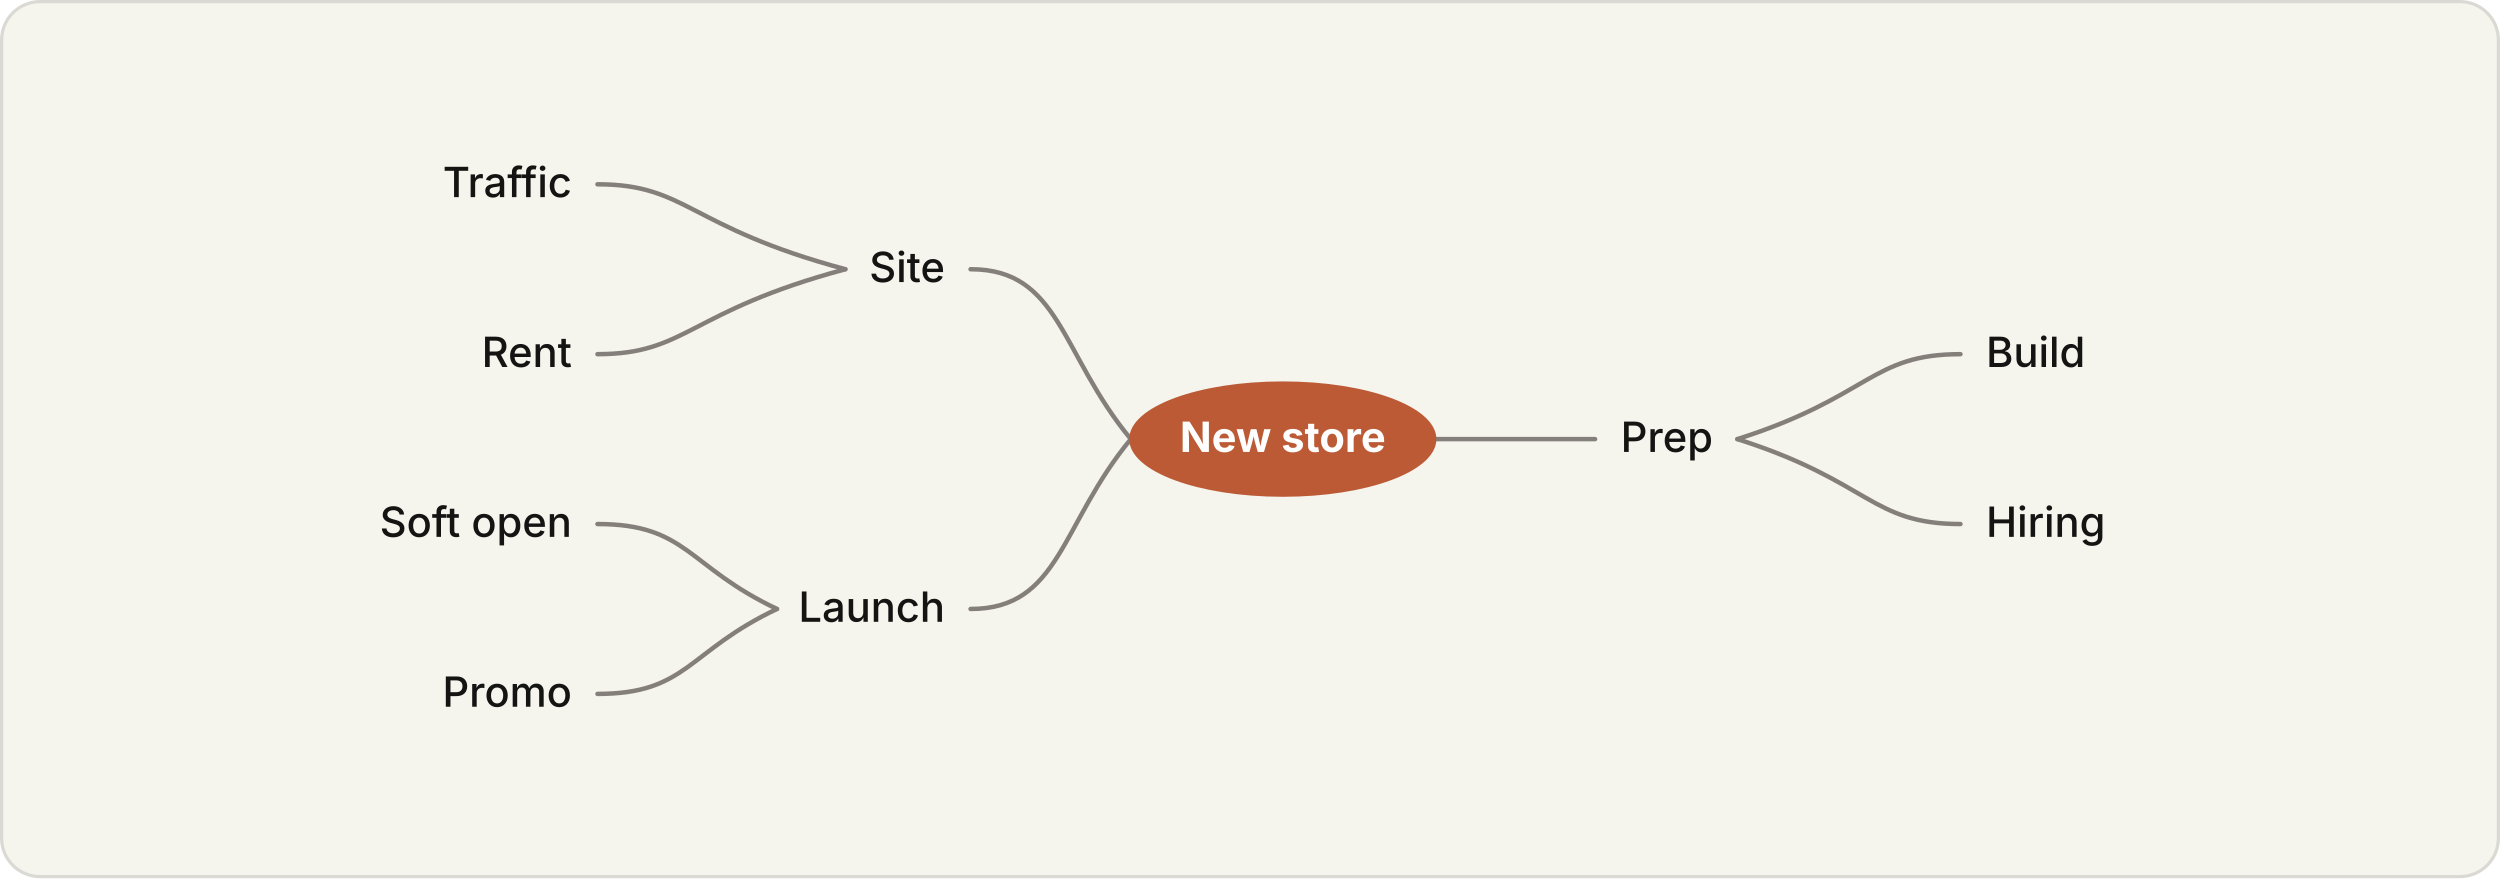
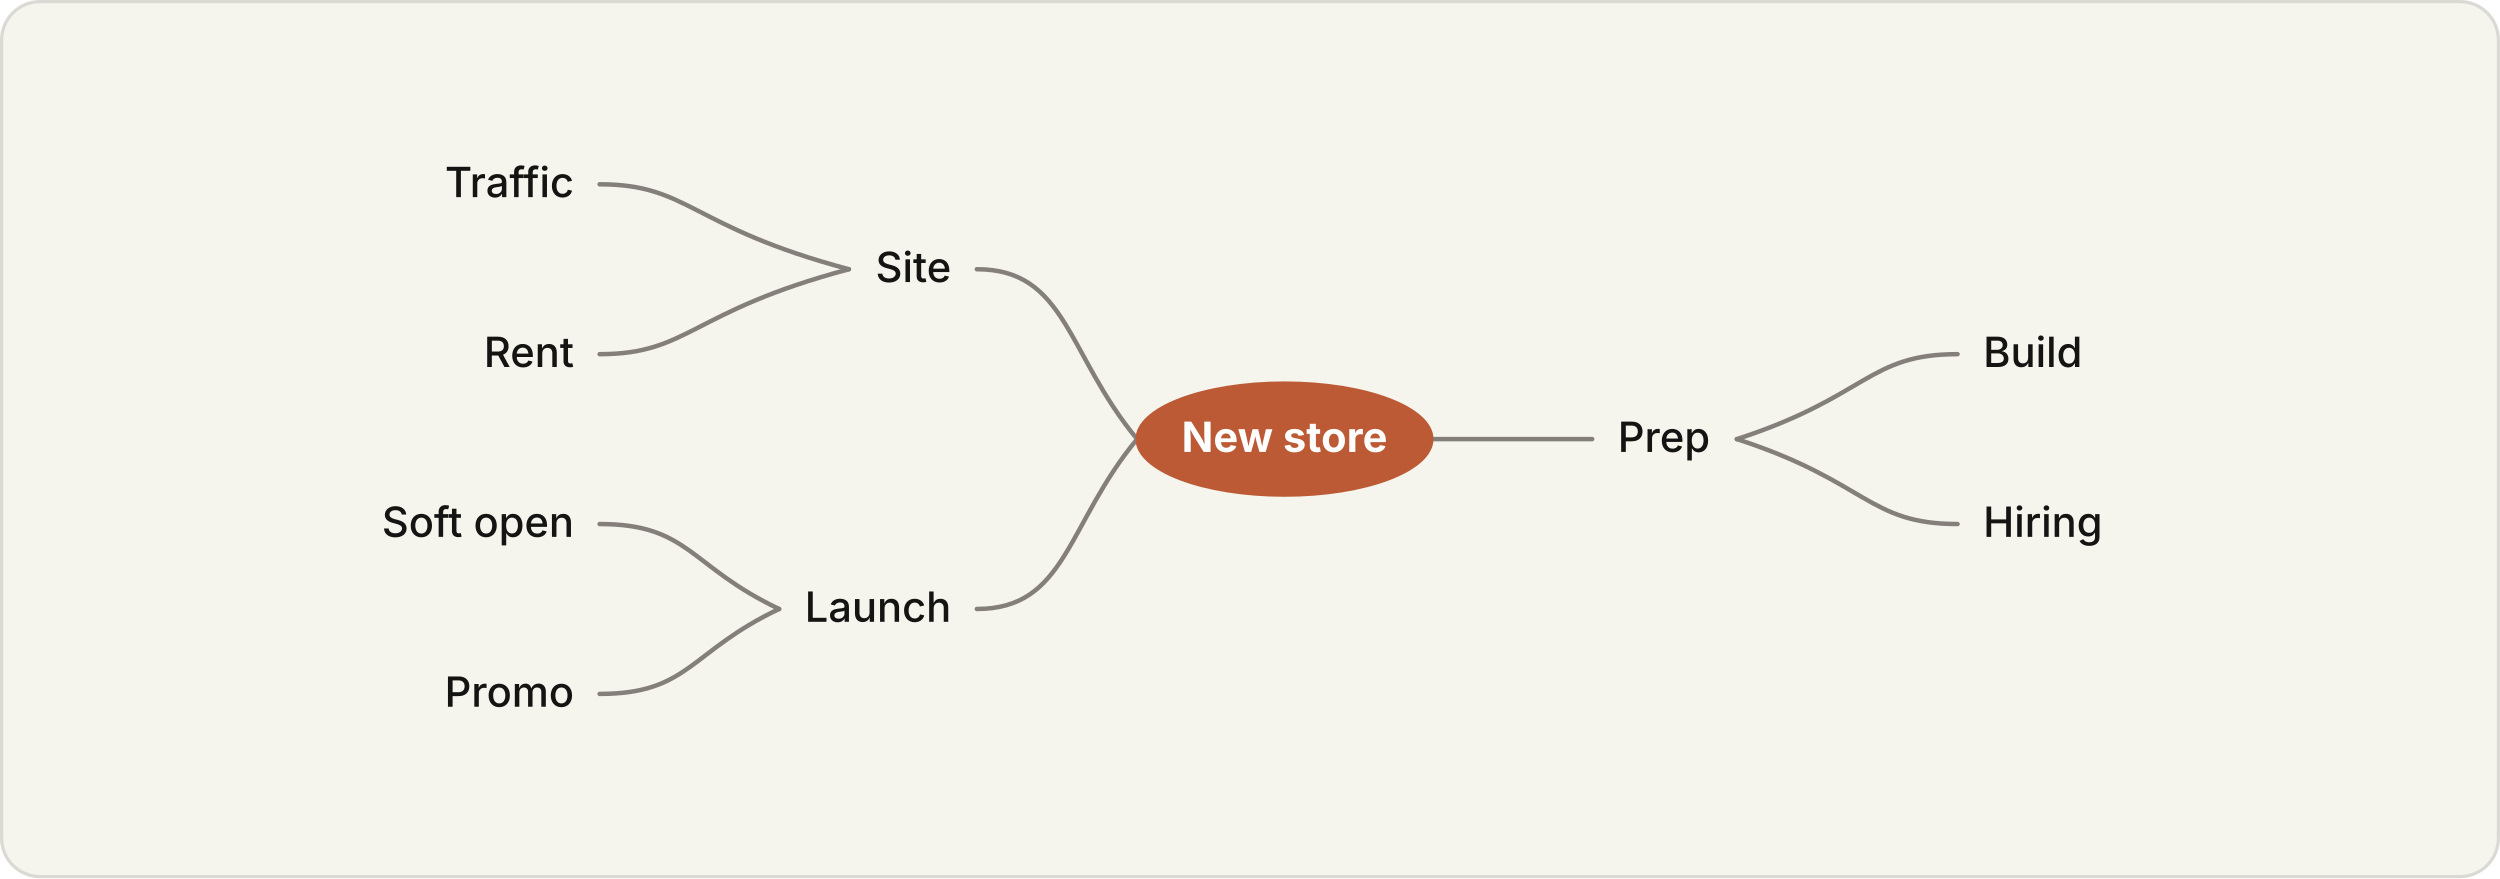
<svg xmlns="http://www.w3.org/2000/svg" width="780" height="274" viewBox="0 0 780 274" font-family="system-ui, -apple-system, BlinkMacSystemFont, &quot;Segoe UI&quot;, &quot;Noto Sans SC&quot;, &quot;Microsoft YaHei&quot;, sans-serif" role="img" lang="en">
  <rect x="0.5" y="0.5" width="779" height="273" rx="12" fill="#f5f4ed" stroke="#dad9d4" />
  <g transform="translate(11 16)">
-     <svg width="758" height="242" viewBox="0 0 758 242" data-kchart-anchor-x="389.237548828125" data-kchart-anchor-y="121" font-family="system-ui, -apple-system, BlinkMacSystemFont, &quot;Segoe UI&quot;, &quot;Noto Sans SC&quot;, &quot;Microsoft YaHei&quot;, sans-serif" role="img" aria-labelledby="g-diagram-mindmap-title">
-       <g transform="translate(68.5 0)">
-         <path d="M273.32 121 C251.32 94.5 251.32 68 223.32 68" fill="none" stroke="#847f7a" stroke-width="1.4" stroke-linecap="round" stroke-linejoin="round" data-kc-kind="edge" data-kc-from="n0" data-kc-to="n1" />
-         <path d="M184.247 68 C134.918 54.75 134.918 41.5 106.918 41.5" fill="none" stroke="#847f7a" stroke-width="1.4" stroke-linecap="round" stroke-linejoin="round" data-kc-kind="edge" data-kc-from="n1" data-kc-to="n2" />
-         <path d="M184.247 68 C134.918 81.25 134.918 94.5 106.918 94.5" fill="none" stroke="#847f7a" stroke-width="1.4" stroke-linecap="round" stroke-linejoin="round" data-kc-kind="edge" data-kc-from="n1" data-kc-to="n3" />
-         <path d="M368.155 121 L418.155 121" fill="none" stroke="#847f7a" stroke-width="1.4" stroke-linecap="round" stroke-linejoin="round" data-kc-kind="edge" data-kc-from="n0" data-kc-to="n4" />
-         <path d="M462.567 121 C504.155 107.75 504.155 94.5 532.155 94.5" fill="none" stroke="#847f7a" stroke-width="1.4" stroke-linecap="round" stroke-linejoin="round" data-kc-kind="edge" data-kc-from="n4" data-kc-to="n5" />
-         <path d="M462.567 121 C504.155 134.25 504.155 147.5 532.155 147.5" fill="none" stroke="#847f7a" stroke-width="1.4" stroke-linecap="round" stroke-linejoin="round" data-kc-kind="edge" data-kc-from="n4" data-kc-to="n6" />
-         <path d="M273.32 121 C251.32 147.5 251.32 174 223.32 174" fill="none" stroke="#847f7a" stroke-width="1.4" stroke-linecap="round" stroke-linejoin="round" data-kc-kind="edge" data-kc-from="n0" data-kc-to="n7" />
-         <path d="M162.918 174 C134.918 160.75 134.918 147.5 106.918 147.5" fill="none" stroke="#847f7a" stroke-width="1.4" stroke-linecap="round" stroke-linejoin="round" data-kc-kind="edge" data-kc-from="n7" data-kc-to="n8" />
-         <path d="M162.918 174 C134.918 187.25 134.918 200.5 106.918 200.5" fill="none" stroke="#847f7a" stroke-width="1.4" stroke-linecap="round" stroke-linejoin="round" data-kc-kind="edge" data-kc-from="n7" data-kc-to="n9" />
-         <ellipse cx="320.738" cy="121" rx="47.417" ry="17.5" fill="#bb5a35" stroke="#bb5a35" stroke-width="1" data-kc-kind="node" data-kc-id="n0" />
-         <text x="320.738" y="125" text-anchor="middle" font-size="13" font-weight="650" fill="#fefefe" data-kc-kind="mindmap" data-kc-node="n0" data-kc-related="[&quot;n0&quot;,&quot;n1&quot;,&quot;n2&quot;,&quot;n3&quot;,&quot;n4&quot;,&quot;n5&quot;,&quot;n6&quot;,&quot;n7&quot;,&quot;n8&quot;,&quot;n9&quot;]" data-kc-role="label">New store</text>
-         <text x="215.32" y="72" text-anchor="end" font-size="13" font-weight="500" fill="#141413" data-kc-kind="mindmap" data-kc-node="n1" data-kc-related="[&quot;n1&quot;,&quot;n2&quot;,&quot;n3&quot;]" data-kc-role="label">Site</text>
-         <text x="98.918" y="45.5" text-anchor="end" font-size="13" font-weight="500" fill="#141413" data-kc-kind="mindmap" data-kc-node="n2" data-kc-related="[&quot;n2&quot;]" data-kc-role="label">Traffic</text>
-         <text x="98.918" y="98.5" text-anchor="end" font-size="13" font-weight="500" fill="#141413" data-kc-kind="mindmap" data-kc-node="n3" data-kc-related="[&quot;n3&quot;]" data-kc-role="label">Rent</text>
-         <text x="426.155" y="125" text-anchor="start" font-size="13" font-weight="500" fill="#141413" data-kc-kind="mindmap" data-kc-node="n4" data-kc-related="[&quot;n4&quot;,&quot;n5&quot;,&quot;n6&quot;]" data-kc-role="label">Prep</text>
-         <text x="540.155" y="98.5" text-anchor="start" font-size="13" font-weight="500" fill="#141413" data-kc-kind="mindmap" data-kc-node="n5" data-kc-related="[&quot;n5&quot;]" data-kc-role="label">Build</text>
-         <text x="540.155" y="151.5" text-anchor="start" font-size="13" font-weight="500" fill="#141413" data-kc-kind="mindmap" data-kc-node="n6" data-kc-related="[&quot;n6&quot;]" data-kc-role="label">Hiring</text>
-         <text x="215.32" y="178" text-anchor="end" font-size="13" font-weight="500" fill="#141413" data-kc-kind="mindmap" data-kc-node="n7" data-kc-related="[&quot;n7&quot;,&quot;n8&quot;,&quot;n9&quot;]" data-kc-role="label">Launch</text>
-         <text x="98.918" y="151.5" text-anchor="end" font-size="13" font-weight="500" fill="#141413" data-kc-kind="mindmap" data-kc-node="n8" data-kc-related="[&quot;n8&quot;]" data-kc-role="label">Soft open</text>
-         <text x="98.918" y="204.5" text-anchor="end" font-size="13" font-weight="500" fill="#141413" data-kc-kind="mindmap" data-kc-node="n9" data-kc-related="[&quot;n9&quot;]" data-kc-role="label">Promo</text>
+     <svg width="758" height="242" viewBox="0 0 758 242" data-kchart-anchor-x="389.76766204833984" data-kchart-anchor-y="121" font-family="system-ui, -apple-system, BlinkMacSystemFont, &quot;Segoe UI&quot;, &quot;Noto Sans SC&quot;, &quot;Microsoft YaHei&quot;, sans-serif" role="img" aria-labelledby="g-diagram-mindmap-title">
+       <g transform="translate(70 0)">
+         <path d="M273.781 121 C251.781 94.5 251.781 68 223.781 68" fill="none" stroke="#847f7a" stroke-width="1.4" stroke-linecap="round" stroke-linejoin="round" data-kc-kind="edge" data-kc-from="n0" data-kc-to="n1" />
+         <path d="M183.848 68 C134.086 54.75 134.086 41.5 106.086 41.5" fill="none" stroke="#847f7a" stroke-width="1.4" stroke-linecap="round" stroke-linejoin="round" data-kc-kind="edge" data-kc-from="n1" data-kc-to="n2" />
+         <path d="M183.848 68 C134.086 81.25 134.086 94.5 106.086 94.5" fill="none" stroke="#847f7a" stroke-width="1.4" stroke-linecap="round" stroke-linejoin="round" data-kc-kind="edge" data-kc-from="n1" data-kc-to="n3" />
+         <path d="M365.754 121 L415.754 121" fill="none" stroke="#847f7a" stroke-width="1.4" stroke-linecap="round" stroke-linejoin="round" data-kc-kind="edge" data-kc-from="n0" data-kc-to="n4" />
+         <path d="M460.9 121 C501.754 107.75 501.754 94.5 529.754 94.5" fill="none" stroke="#847f7a" stroke-width="1.4" stroke-linecap="round" stroke-linejoin="round" data-kc-kind="edge" data-kc-from="n4" data-kc-to="n5" />
+         <path d="M460.9 121 C501.754 134.25 501.754 147.5 529.754 147.5" fill="none" stroke="#847f7a" stroke-width="1.4" stroke-linecap="round" stroke-linejoin="round" data-kc-kind="edge" data-kc-from="n4" data-kc-to="n6" />
+         <path d="M273.781 121 C251.781 147.5 251.781 174 223.781 174" fill="none" stroke="#847f7a" stroke-width="1.4" stroke-linecap="round" stroke-linejoin="round" data-kc-kind="edge" data-kc-from="n0" data-kc-to="n7" />
+         <path d="M162.086 174 C134.086 160.75 134.086 147.5 106.086 147.5" fill="none" stroke="#847f7a" stroke-width="1.4" stroke-linecap="round" stroke-linejoin="round" data-kc-kind="edge" data-kc-from="n7" data-kc-to="n8" />
+         <path d="M162.086 174 C134.086 187.25 134.086 200.5 106.086 200.5" fill="none" stroke="#847f7a" stroke-width="1.4" stroke-linecap="round" stroke-linejoin="round" data-kc-kind="edge" data-kc-from="n7" data-kc-to="n9" />
+         <ellipse cx="319.768" cy="121" rx="45.987" ry="17.5" fill="#bb5a35" stroke="#bb5a35" stroke-width="1" data-kc-kind="node" data-kc-id="n0" />
+         <text x="319.768" y="125" text-anchor="middle" font-size="13" font-weight="650" fill="#fefefe" data-kc-kind="mindmap" data-kc-node="n0" data-kc-related="[&quot;n0&quot;,&quot;n1&quot;,&quot;n2&quot;,&quot;n3&quot;,&quot;n4&quot;,&quot;n5&quot;,&quot;n6&quot;,&quot;n7&quot;,&quot;n8&quot;,&quot;n9&quot;]" data-kc-role="label">New store</text>
+         <text x="215.781" y="72" text-anchor="end" font-size="13" font-weight="500" fill="#141413" data-kc-kind="mindmap" data-kc-node="n1" data-kc-related="[&quot;n1&quot;,&quot;n2&quot;,&quot;n3&quot;]" data-kc-role="label">Site</text>
+         <text x="98.086" y="45.5" text-anchor="end" font-size="13" font-weight="500" fill="#141413" data-kc-kind="mindmap" data-kc-node="n2" data-kc-related="[&quot;n2&quot;]" data-kc-role="label">Traffic</text>
+         <text x="98.086" y="98.5" text-anchor="end" font-size="13" font-weight="500" fill="#141413" data-kc-kind="mindmap" data-kc-node="n3" data-kc-related="[&quot;n3&quot;]" data-kc-role="label">Rent</text>
+         <text x="423.754" y="125" text-anchor="start" font-size="13" font-weight="500" fill="#141413" data-kc-kind="mindmap" data-kc-node="n4" data-kc-related="[&quot;n4&quot;,&quot;n5&quot;,&quot;n6&quot;]" data-kc-role="label">Prep</text>
+         <text x="537.754" y="98.5" text-anchor="start" font-size="13" font-weight="500" fill="#141413" data-kc-kind="mindmap" data-kc-node="n5" data-kc-related="[&quot;n5&quot;]" data-kc-role="label">Build</text>
+         <text x="537.754" y="151.5" text-anchor="start" font-size="13" font-weight="500" fill="#141413" data-kc-kind="mindmap" data-kc-node="n6" data-kc-related="[&quot;n6&quot;]" data-kc-role="label">Hiring</text>
+         <text x="215.781" y="178" text-anchor="end" font-size="13" font-weight="500" fill="#141413" data-kc-kind="mindmap" data-kc-node="n7" data-kc-related="[&quot;n7&quot;,&quot;n8&quot;,&quot;n9&quot;]" data-kc-role="label">Launch</text>
+         <text x="98.086" y="151.5" text-anchor="end" font-size="13" font-weight="500" fill="#141413" data-kc-kind="mindmap" data-kc-node="n8" data-kc-related="[&quot;n8&quot;]" data-kc-role="label">Soft open</text>
+         <text x="98.086" y="204.5" text-anchor="end" font-size="13" font-weight="500" fill="#141413" data-kc-kind="mindmap" data-kc-node="n9" data-kc-related="[&quot;n9&quot;]" data-kc-role="label">Promo</text>
      </g>
    </svg>
  </g>
</svg>
